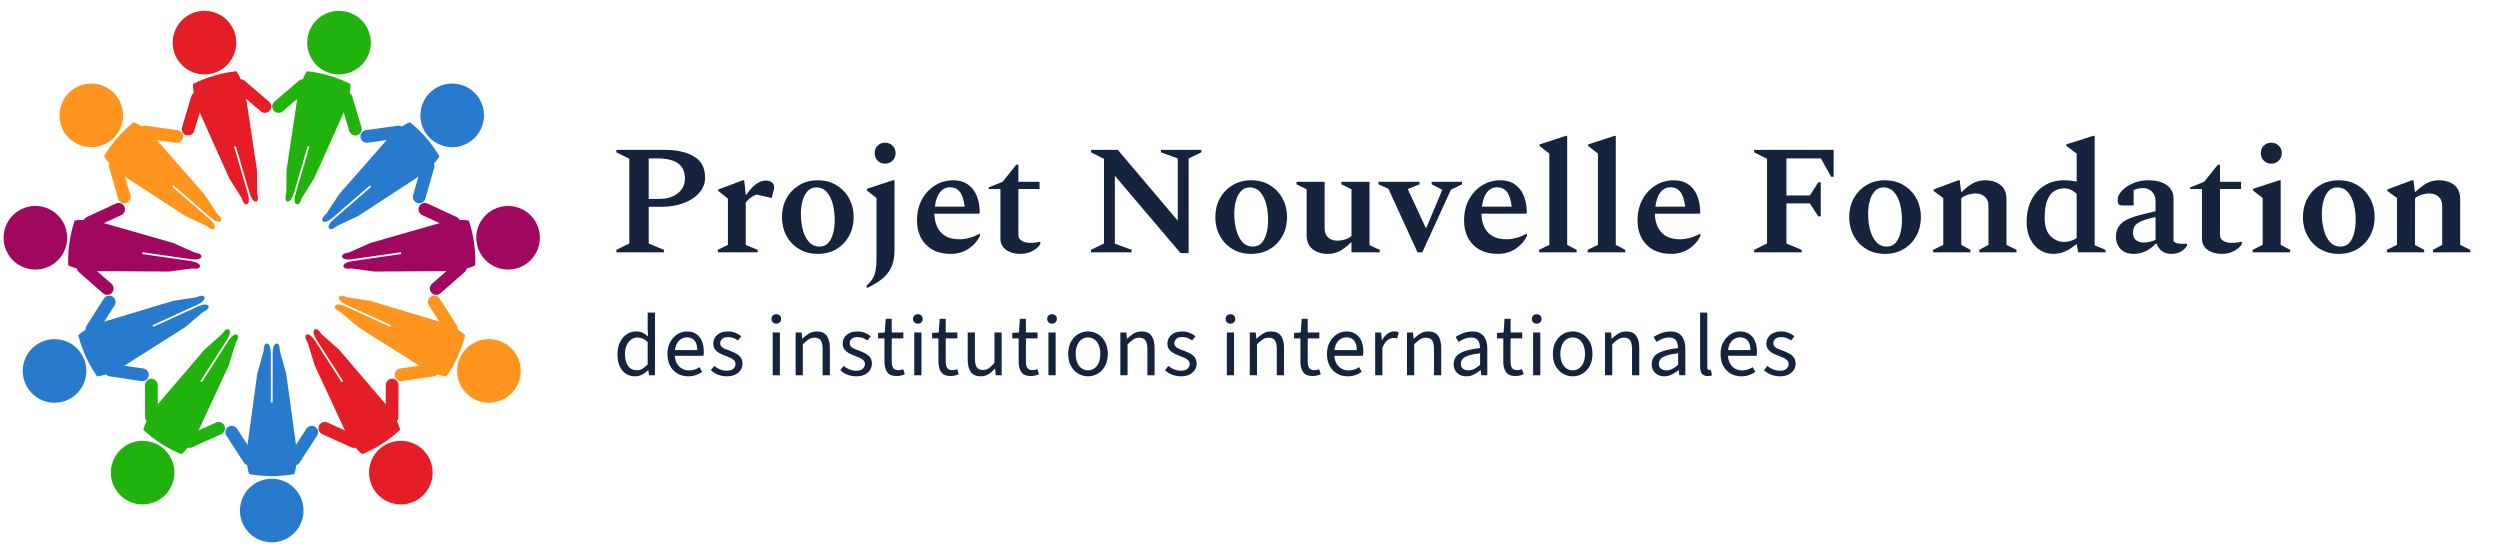
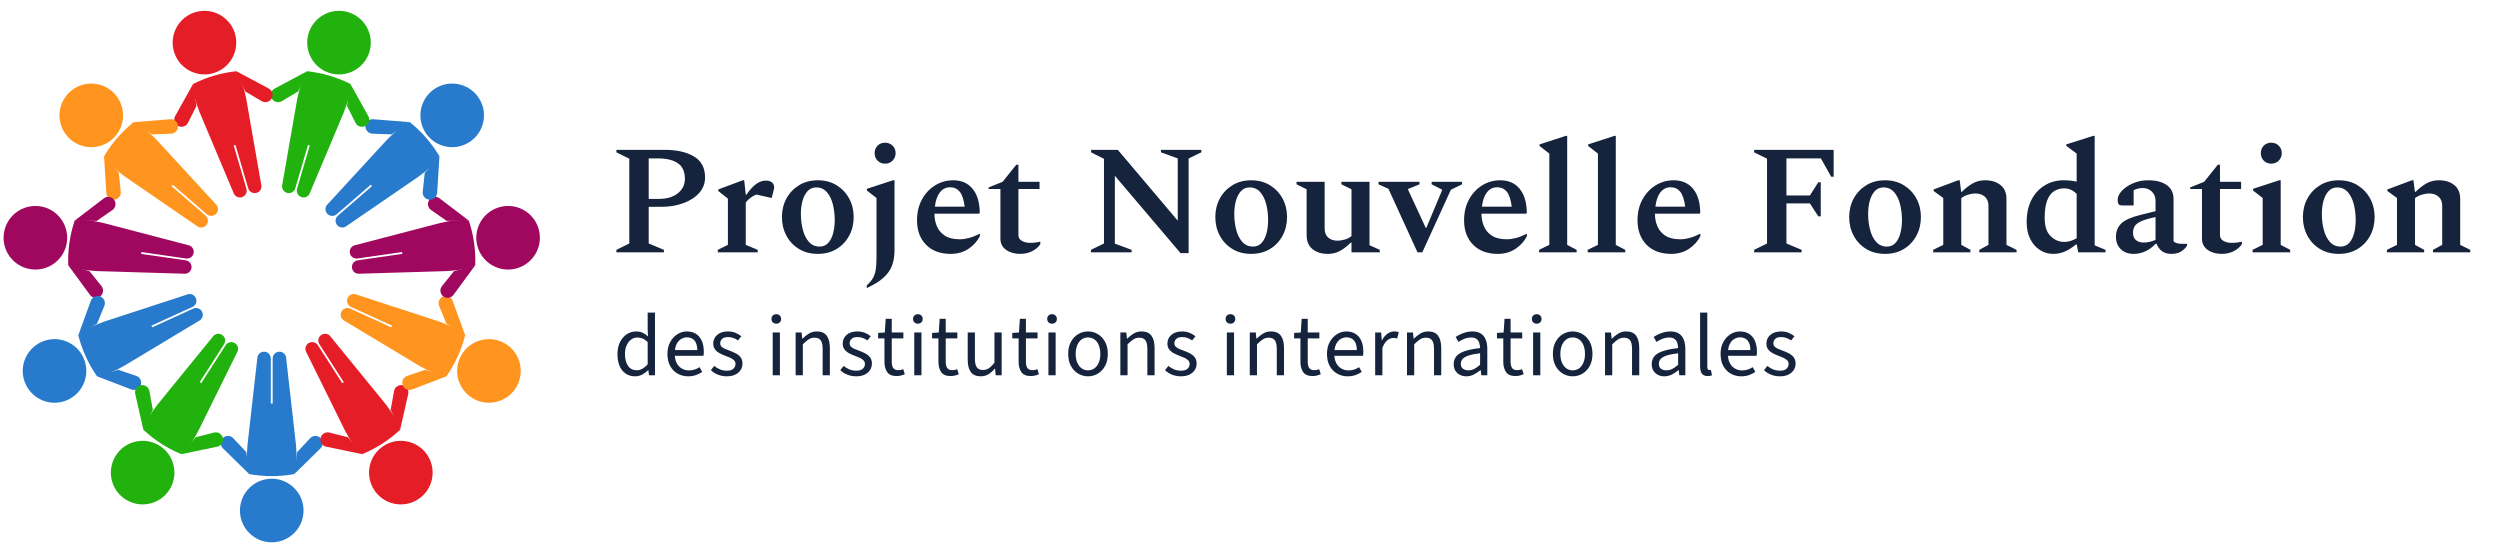
<svg xmlns="http://www.w3.org/2000/svg" viewBox="0 0 1932 420">
  <defs />
  <g transform="scale(0.446809)">
    <g transform="translate(470 470)">
      <g transform="rotate(0)">
        <circle cx="0" cy="413" r="55" fill="#287BCC" />
-         <path d="M 1.6 226 L 1.6 140 Q 2 126 8 124 Q 14 124 14 137 L 25 176 L 42 300 Q 45 334 39 350 Q 0 357 -39 350 Q -45 334 -42 300 L -25 176 L -14 137 Q -14 124 -8 124 Q -2 126 -1.6 140 L -1.6 226 Z" fill="#287BCC" />
-         <path d="M 39 324 L 69.2 277.5" stroke="#287BCC" stroke-width="22" stroke-linecap="round" fill="none" />
-         <path d="M -39 324 L -69.2 277.5" stroke="#287BCC" stroke-width="22" stroke-linecap="round" fill="none" />
+         <path d="M 1.6 228 L 1.6 150 A 11.7 11.7 0 0 1 25 150 L 42 300 Q 45 334 39 350 Q 0 357 -39 350 Q -45 334 -42 300 L -25 150 A 11.7 11.7 0 0 1 -1.6 150 L -1.6 228 Z" fill="#287BCC" />
+         <path d="M 39.0 350.0 L 84.5 305.3 A 12.5 12.5 0 0 0 66.7 287.7 L 44.0 312.0 Z" fill="#287BCC" />
+         <path d="M -39.0 350.0 L -84.5 305.3 A 12.5 12.5 0 0 1 -66.7 287.7 L -44.0 312.0 Z" fill="#287BCC" />
      </g>
      <g transform="rotate(-32.7273)">
        <circle cx="0" cy="413" r="55" fill="#E51D27" />
-         <path d="M 1.6 226 L 1.6 140 Q 2 126 8 124 Q 14 124 14 137 L 25 176 L 42 300 Q 45 334 39 350 Q 0 357 -39 350 Q -45 334 -42 300 L -25 176 L -14 137 Q -14 124 -8 124 Q -2 126 -1.6 140 L -1.6 226 Z" fill="#E51D27" />
-         <path d="M 39 324 L 69.2 277.5" stroke="#E51D27" stroke-width="22" stroke-linecap="round" fill="none" />
-         <path d="M -39 324 L -69.2 277.5" stroke="#E51D27" stroke-width="22" stroke-linecap="round" fill="none" />
+         <path d="M 1.6 228 L 1.6 150 A 11.7 11.7 0 0 1 25 150 L 42 300 Q 45 334 39 350 Q 0 357 -39 350 Q -45 334 -42 300 L -25 150 A 11.7 11.7 0 0 1 -1.6 150 L -1.6 228 Z" fill="#E51D27" />
+         <path d="M 39.0 350.0 L 84.5 305.3 A 12.5 12.5 0 0 0 66.7 287.7 L 44.0 312.0 Z" fill="#E51D27" />
+         <path d="M -39.0 350.0 L -84.5 305.3 A 12.5 12.5 0 0 1 -66.7 287.7 L -44.0 312.0 Z" fill="#E51D27" />
      </g>
      <g transform="rotate(-65.4545)">
        <circle cx="0" cy="413" r="55" fill="#FF941E" />
-         <path d="M 1.6 226 L 1.6 140 Q 2 126 8 124 Q 14 124 14 137 L 25 176 L 42 300 Q 45 334 39 350 Q 0 357 -39 350 Q -45 334 -42 300 L -25 176 L -14 137 Q -14 124 -8 124 Q -2 126 -1.6 140 L -1.6 226 Z" fill="#FF941E" />
-         <path d="M 39 324 L 69.2 277.5" stroke="#FF941E" stroke-width="22" stroke-linecap="round" fill="none" />
-         <path d="M -39 324 L -69.2 277.5" stroke="#FF941E" stroke-width="22" stroke-linecap="round" fill="none" />
+         <path d="M 1.6 228 L 1.6 150 A 11.7 11.7 0 0 1 25 150 L 42 300 Q 45 334 39 350 Q 0 357 -39 350 Q -45 334 -42 300 L -25 150 A 11.7 11.7 0 0 1 -1.6 150 L -1.6 228 Z" fill="#FF941E" />
+         <path d="M 39.0 350.0 L 84.5 305.3 A 12.5 12.5 0 0 0 66.7 287.7 L 44.0 312.0 Z" fill="#FF941E" />
+         <path d="M -39.0 350.0 L -84.5 305.3 A 12.5 12.5 0 0 1 -66.7 287.7 L -44.0 312.0 Z" fill="#FF941E" />
      </g>
      <g transform="rotate(-98.1818)">
        <circle cx="0" cy="413" r="55" fill="#A00860" />
-         <path d="M 1.6 226 L 1.6 140 Q 2 126 8 124 Q 14 124 14 137 L 25 176 L 42 300 Q 45 334 39 350 Q 0 357 -39 350 Q -45 334 -42 300 L -25 176 L -14 137 Q -14 124 -8 124 Q -2 126 -1.6 140 L -1.6 226 Z" fill="#A00860" />
-         <path d="M 39 324 L 69.2 277.5" stroke="#A00860" stroke-width="22" stroke-linecap="round" fill="none" />
-         <path d="M -39 324 L -69.2 277.5" stroke="#A00860" stroke-width="22" stroke-linecap="round" fill="none" />
+         <path d="M 1.6 228 L 1.6 150 A 11.7 11.7 0 0 1 25 150 L 42 300 Q 45 334 39 350 Q 0 357 -39 350 Q -45 334 -42 300 L -25 150 A 11.7 11.7 0 0 1 -1.6 150 L -1.6 228 Z" fill="#A00860" />
+         <path d="M 39.0 350.0 L 84.5 305.3 A 12.5 12.5 0 0 0 66.7 287.7 L 44.0 312.0 Z" fill="#A00860" />
+         <path d="M -39.0 350.0 L -84.5 305.3 A 12.5 12.5 0 0 1 -66.7 287.7 L -44.0 312.0 Z" fill="#A00860" />
      </g>
      <g transform="rotate(-130.9091)">
        <circle cx="0" cy="413" r="55" fill="#287BCC" />
-         <path d="M 1.6 226 L 1.6 140 Q 2 126 8 124 Q 14 124 14 137 L 25 176 L 42 300 Q 45 334 39 350 Q 0 357 -39 350 Q -45 334 -42 300 L -25 176 L -14 137 Q -14 124 -8 124 Q -2 126 -1.6 140 L -1.6 226 Z" fill="#287BCC" />
-         <path d="M 39 324 L 69.2 277.5" stroke="#287BCC" stroke-width="22" stroke-linecap="round" fill="none" />
-         <path d="M -39 324 L -69.2 277.5" stroke="#287BCC" stroke-width="22" stroke-linecap="round" fill="none" />
+         <path d="M 1.6 228 L 1.6 150 A 11.7 11.7 0 0 1 25 150 L 42 300 Q 45 334 39 350 Q 0 357 -39 350 Q -45 334 -42 300 L -25 150 A 11.7 11.7 0 0 1 -1.6 150 L -1.6 228 Z" fill="#287BCC" />
+         <path d="M 39.0 350.0 L 84.5 305.3 A 12.5 12.5 0 0 0 66.7 287.7 L 44.0 312.0 Z" fill="#287BCC" />
+         <path d="M -39.0 350.0 L -84.5 305.3 A 12.5 12.5 0 0 1 -66.7 287.7 L -44.0 312.0 Z" fill="#287BCC" />
      </g>
      <g transform="rotate(-163.6364)">
        <circle cx="0" cy="413" r="55" fill="#21B20D" />
-         <path d="M 1.6 226 L 1.6 140 Q 2 126 8 124 Q 14 124 14 137 L 25 176 L 42 300 Q 45 334 39 350 Q 0 357 -39 350 Q -45 334 -42 300 L -25 176 L -14 137 Q -14 124 -8 124 Q -2 126 -1.6 140 L -1.6 226 Z" fill="#21B20D" />
-         <path d="M 39 324 L 69.2 277.5" stroke="#21B20D" stroke-width="22" stroke-linecap="round" fill="none" />
-         <path d="M -39 324 L -69.2 277.5" stroke="#21B20D" stroke-width="22" stroke-linecap="round" fill="none" />
+         <path d="M 1.6 228 L 1.6 150 A 11.7 11.7 0 0 1 25 150 L 42 300 Q 45 334 39 350 Q 0 357 -39 350 Q -45 334 -42 300 L -25 150 A 11.7 11.7 0 0 1 -1.6 150 L -1.6 228 Z" fill="#21B20D" />
+         <path d="M 39.0 350.0 L 84.5 305.3 A 12.5 12.5 0 0 0 66.7 287.7 L 44.0 312.0 Z" fill="#21B20D" />
+         <path d="M -39.0 350.0 L -84.5 305.3 A 12.5 12.5 0 0 1 -66.7 287.7 L -44.0 312.0 Z" fill="#21B20D" />
      </g>
      <g transform="rotate(-196.3636)">
        <circle cx="0" cy="413" r="55" fill="#E51D27" />
-         <path d="M 1.6 226 L 1.6 140 Q 2 126 8 124 Q 14 124 14 137 L 25 176 L 42 300 Q 45 334 39 350 Q 0 357 -39 350 Q -45 334 -42 300 L -25 176 L -14 137 Q -14 124 -8 124 Q -2 126 -1.6 140 L -1.6 226 Z" fill="#E51D27" />
-         <path d="M 39 324 L 69.2 277.5" stroke="#E51D27" stroke-width="22" stroke-linecap="round" fill="none" />
-         <path d="M -39 324 L -69.2 277.5" stroke="#E51D27" stroke-width="22" stroke-linecap="round" fill="none" />
+         <path d="M 1.6 228 L 1.6 150 A 11.7 11.7 0 0 1 25 150 L 42 300 Q 45 334 39 350 Q 0 357 -39 350 Q -45 334 -42 300 L -25 150 A 11.7 11.7 0 0 1 -1.6 150 L -1.6 228 Z" fill="#E51D27" />
+         <path d="M 39.0 350.0 L 84.5 305.3 A 12.5 12.5 0 0 0 66.7 287.7 L 44.0 312.0 Z" fill="#E51D27" />
+         <path d="M -39.0 350.0 L -84.5 305.3 A 12.5 12.5 0 0 1 -66.7 287.7 L -44.0 312.0 Z" fill="#E51D27" />
      </g>
      <g transform="rotate(-229.0909)">
        <circle cx="0" cy="413" r="55" fill="#FF941E" />
-         <path d="M 1.6 226 L 1.6 140 Q 2 126 8 124 Q 14 124 14 137 L 25 176 L 42 300 Q 45 334 39 350 Q 0 357 -39 350 Q -45 334 -42 300 L -25 176 L -14 137 Q -14 124 -8 124 Q -2 126 -1.6 140 L -1.6 226 Z" fill="#FF941E" />
-         <path d="M 39 324 L 69.2 277.5" stroke="#FF941E" stroke-width="22" stroke-linecap="round" fill="none" />
-         <path d="M -39 324 L -69.2 277.5" stroke="#FF941E" stroke-width="22" stroke-linecap="round" fill="none" />
+         <path d="M 1.6 228 L 1.6 150 A 11.7 11.7 0 0 1 25 150 L 42 300 Q 45 334 39 350 Q 0 357 -39 350 Q -45 334 -42 300 L -25 150 A 11.7 11.7 0 0 1 -1.6 150 L -1.6 228 Z" fill="#FF941E" />
+         <path d="M 39.0 350.0 L 84.5 305.3 A 12.5 12.5 0 0 0 66.7 287.7 L 44.0 312.0 Z" fill="#FF941E" />
+         <path d="M -39.0 350.0 L -84.5 305.3 A 12.5 12.5 0 0 1 -66.7 287.7 L -44.0 312.0 Z" fill="#FF941E" />
      </g>
      <g transform="rotate(-261.8182)">
        <circle cx="0" cy="413" r="55" fill="#A00860" />
-         <path d="M 1.6 226 L 1.6 140 Q 2 126 8 124 Q 14 124 14 137 L 25 176 L 42 300 Q 45 334 39 350 Q 0 357 -39 350 Q -45 334 -42 300 L -25 176 L -14 137 Q -14 124 -8 124 Q -2 126 -1.6 140 L -1.6 226 Z" fill="#A00860" />
-         <path d="M 39 324 L 69.2 277.5" stroke="#A00860" stroke-width="22" stroke-linecap="round" fill="none" />
-         <path d="M -39 324 L -69.2 277.5" stroke="#A00860" stroke-width="22" stroke-linecap="round" fill="none" />
+         <path d="M 1.6 228 L 1.6 150 A 11.7 11.7 0 0 1 25 150 L 42 300 Q 45 334 39 350 Q 0 357 -39 350 Q -45 334 -42 300 L -25 150 A 11.7 11.7 0 0 1 -1.6 150 L -1.6 228 Z" fill="#A00860" />
+         <path d="M 39.0 350.0 L 84.5 305.3 A 12.5 12.5 0 0 0 66.7 287.7 L 44.0 312.0 Z" fill="#A00860" />
+         <path d="M -39.0 350.0 L -84.5 305.3 A 12.5 12.5 0 0 1 -66.7 287.7 L -44.0 312.0 Z" fill="#A00860" />
      </g>
      <g transform="rotate(-294.5455)">
        <circle cx="0" cy="413" r="55" fill="#287BCC" />
-         <path d="M 1.6 226 L 1.6 140 Q 2 126 8 124 Q 14 124 14 137 L 25 176 L 42 300 Q 45 334 39 350 Q 0 357 -39 350 Q -45 334 -42 300 L -25 176 L -14 137 Q -14 124 -8 124 Q -2 126 -1.6 140 L -1.6 226 Z" fill="#287BCC" />
-         <path d="M 39 324 L 69.2 277.5" stroke="#287BCC" stroke-width="22" stroke-linecap="round" fill="none" />
-         <path d="M -39 324 L -69.2 277.5" stroke="#287BCC" stroke-width="22" stroke-linecap="round" fill="none" />
+         <path d="M 1.6 228 L 1.6 150 A 11.7 11.7 0 0 1 25 150 L 42 300 Q 45 334 39 350 Q 0 357 -39 350 Q -45 334 -42 300 L -25 150 A 11.7 11.7 0 0 1 -1.6 150 L -1.6 228 Z" fill="#287BCC" />
+         <path d="M 39.0 350.0 L 84.5 305.3 A 12.5 12.5 0 0 0 66.7 287.7 L 44.0 312.0 Z" fill="#287BCC" />
+         <path d="M -39.0 350.0 L -84.5 305.3 A 12.5 12.5 0 0 1 -66.7 287.7 L -44.0 312.0 Z" fill="#287BCC" />
      </g>
      <g transform="rotate(-327.2727)">
        <circle cx="0" cy="413" r="55" fill="#21B20D" />
-         <path d="M 1.6 226 L 1.6 140 Q 2 126 8 124 Q 14 124 14 137 L 25 176 L 42 300 Q 45 334 39 350 Q 0 357 -39 350 Q -45 334 -42 300 L -25 176 L -14 137 Q -14 124 -8 124 Q -2 126 -1.6 140 L -1.6 226 Z" fill="#21B20D" />
-         <path d="M 39 324 L 69.2 277.5" stroke="#21B20D" stroke-width="22" stroke-linecap="round" fill="none" />
-         <path d="M -39 324 L -69.2 277.5" stroke="#21B20D" stroke-width="22" stroke-linecap="round" fill="none" />
+         <path d="M 1.6 228 L 1.6 150 A 11.7 11.7 0 0 1 25 150 L 42 300 Q 45 334 39 350 Q 0 357 -39 350 Q -45 334 -42 300 L -25 150 A 11.7 11.7 0 0 1 -1.6 150 L -1.6 228 Z" fill="#21B20D" />
+         <path d="M 39.0 350.0 L 84.5 305.3 A 12.5 12.5 0 0 0 66.7 287.7 L 44.0 312.0 Z" fill="#21B20D" />
+         <path d="M -39.0 350.0 L -84.5 305.3 A 12.5 12.5 0 0 1 -66.7 287.7 L -44.0 312.0 Z" fill="#21B20D" />
      </g>
    </g>
  </g>
  <path d="M476.36 195.0V193.08L486.32 188.16V122.64L476.36 117.72V115.8H513.56Q527.72 115.8 536.3 120.9Q544.88 126.0 544.88 137.16Q544.88 143.88 540.44 148.98Q536.0 154.08 528.26 156.96Q520.52 159.84 510.68 159.84H501.32V188.16L513.08 193.08V195.0ZM508.16 122.4H501.32V153.72H509.0Q518.48 153.72 523.88 149.34Q529.28 144.96 529.28 138.24Q529.28 129.84 523.82 126.12Q518.36 122.4 508.16 122.4ZM554.72 195.0V193.08L562.52 189.24V153.48L555.08 147.6V146.4L574.04 139.32H575.12L576.32 150.48H576.8Q581.0 144.48 584.6 142.02Q588.2 139.56 591.8 139.56Q594.8 139.56 596.54 140.94Q598.28 142.32 598.28 144.84Q598.28 145.56 597.8 147.36L596.36 153.0L584.6 150.36Q579.8 152.04 576.32 156.48V189.24L585.56 193.08V195.0ZM632.0 196.2Q623.72 196.2 617.48 192.42Q611.24 188.64 607.76 182.16Q604.28 175.68 604.28 167.76Q604.28 159.84 607.76 153.42Q611.24 147.0 617.48 143.16Q623.72 139.32 632.0 139.32Q640.28 139.32 646.52 143.16Q652.76 147.0 656.24 153.42Q659.72 159.84 659.72 167.76Q659.72 175.68 656.24 182.16Q652.76 188.64 646.52 192.42Q640.28 196.2 632.0 196.2ZM633.44 190.56Q637.52 190.56 640.1 187.68Q642.68 184.8 643.88 180.12Q645.08 175.44 645.08 170.16Q645.08 163.68 643.64 157.92Q642.2 152.16 639.02 148.5Q635.84 144.84 630.8 144.84Q626.72 144.84 624.08 147.72Q621.44 150.6 620.18 155.28Q618.92 159.96 618.92 165.24Q618.92 171.72 620.42 177.54Q621.92 183.36 625.16 186.96Q628.4 190.56 633.44 190.56ZM683.96 126.48Q680.48 126.48 678.2 124.14Q675.92 121.8 675.92 118.32Q675.92 114.84 678.2 112.56Q680.48 110.28 683.96 110.28Q687.44 110.28 689.78 112.56Q692.12 114.84 692.12 118.32Q692.12 121.8 689.78 124.14Q687.44 126.48 683.96 126.48ZM669.8 222.6V220.56Q672.8 217.92 674.42 215.22Q676.04 212.52 676.7 208.8Q677.36 205.08 677.36 199.44V153.0L669.92 147.24V145.92L690.08 139.32H691.28V193.32Q691.28 200.04 689.36 205.2Q687.44 210.36 682.82 214.56Q678.2 218.76 669.8 222.6ZM734.72 196.2Q722.6 196.2 715.64 189.12Q708.68 182.04 708.68 170.28Q708.68 161.16 712.46 154.2Q716.24 147.24 722.6 143.28Q728.96 139.32 736.64 139.32Q746.24 139.32 751.64 145.92Q757.04 152.52 757.16 164.52L756.68 165.12H722.12Q722.12 170.4 724.04 174.9Q725.96 179.4 730.22 182.16Q734.48 184.92 741.68 184.92Q745.04 184.92 748.88 183.9Q752.72 182.88 756.92 180.72H757.28V182.4Q754.4 188.28 748.52 192.24Q742.64 196.2 734.72 196.2ZM734.24 144.72Q729.44 144.72 726.38 148.62Q723.32 152.52 722.48 159.72H745.52Q744.44 151.44 741.62 148.08Q738.8 144.72 734.24 144.72ZM788.36 196.2Q781.88 196.2 777.5 193.08Q773.12 189.96 773.12 184.32V146.04H764.0V144.84L774.8 140.52L785.36 127.32H787.04V140.52H803.36V146.04H787.04V181.68Q787.04 184.68 789.74 186.18Q792.44 187.68 796.04 187.68Q798.32 187.68 800.18 187.44Q802.04 187.2 803.6 186.84L803.96 186.96V188.64Q802.28 191.52 798.14 193.86Q794.0 196.2 788.36 196.2ZM843.08 195.0V193.08L853.16 188.16V122.76L843.2 117.72V115.8H863.84L910.16 170.52V122.4L897.2 117.72V115.8H928.4V117.72L918.56 122.52V195.6H912.32L861.56 135.84V188.28L874.52 193.08V195.0ZM966.92 196.2Q958.64 196.2 952.4 192.42Q946.16 188.64 942.68 182.16Q939.2 175.68 939.2 167.76Q939.2 159.84 942.68 153.42Q946.16 147.0 952.4 143.16Q958.64 139.32 966.92 139.32Q975.2 139.32 981.44 143.16Q987.68 147.0 991.16 153.42Q994.64 159.84 994.64 167.76Q994.64 175.68 991.16 182.16Q987.68 188.64 981.44 192.42Q975.2 196.2 966.92 196.2ZM968.36 190.56Q972.44 190.56 975.02 187.68Q977.6 184.8 978.8 180.12Q980.0 175.44 980.0 170.16Q980.0 163.68 978.56 157.92Q977.12 152.16 973.94 148.5Q970.76 144.84 965.72 144.84Q961.64 144.84 959.0 147.72Q956.36 150.6 955.1 155.28Q953.84 159.96 953.84 165.24Q953.84 171.72 955.34 177.54Q956.84 183.36 960.08 186.96Q963.32 190.56 968.36 190.56ZM1026.08 196.2Q1018.88 196.2 1014.32 192.54Q1009.76 188.88 1009.76 181.68V146.28L1001.96 142.44V140.52H1023.68V176.52Q1023.68 181.2 1026.44 183.6Q1029.2 186.0 1033.64 186.0Q1036.28 186.0 1039.34 185.1Q1042.4 184.2 1044.44 182.4V146.28L1036.64 142.44V140.52H1058.36V189.48L1066.28 193.08V195.0H1044.44V187.44H1043.96Q1039.52 191.76 1035.44 193.98Q1031.36 196.2 1026.08 196.2ZM1095.44 195.0 1073.0 145.92 1065.32 142.44V140.52H1097.0V142.44L1088.12 146.04V146.52L1101.8 176.04H1102.28L1114.4 147.12V146.52L1106.36 142.44V140.52H1129.88V142.44L1121.24 146.64L1099.16 195.0ZM1157.48 196.2Q1145.36 196.2 1138.4 189.12Q1131.44 182.04 1131.44 170.28Q1131.44 161.16 1135.22 154.2Q1139.0 147.24 1145.36 143.28Q1151.72 139.32 1159.4 139.32Q1169.0 139.32 1174.4 145.92Q1179.8 152.52 1179.92 164.52L1179.44 165.12H1144.88Q1144.88 170.4 1146.8 174.9Q1148.72 179.4 1152.98 182.16Q1157.24 184.92 1164.44 184.92Q1167.8 184.92 1171.64 183.9Q1175.48 182.88 1179.68 180.72H1180.04V182.4Q1177.16 188.28 1171.28 192.24Q1165.4 196.2 1157.48 196.2ZM1157.0 144.72Q1152.2 144.72 1149.14 148.62Q1146.08 152.52 1145.24 159.72H1168.28Q1167.2 151.44 1164.38 148.08Q1161.56 144.72 1157.0 144.72ZM1189.4 195.0V193.08L1197.32 189.24V118.68L1189.76 112.8V111.6L1210.04 105.0H1211.12V189.24L1218.44 193.08V195.0ZM1226.96 195.0V193.08L1234.88 189.24V118.68L1227.32 112.8V111.6L1247.6 105.0H1248.68V189.24L1256 193.08V195.0ZM1291.52 196.2Q1279.4 196.2 1272.44 189.12Q1265.48 182.04 1265.48 170.28Q1265.48 161.16 1269.26 154.2Q1273.04 147.24 1279.4 143.28Q1285.76 139.32 1293.44 139.32Q1303.04 139.32 1308.44 145.92Q1313.84 152.52 1313.96 164.52L1313.48 165.12H1278.92Q1278.92 170.4 1280.84 174.9Q1282.76 179.4 1287.02 182.16Q1291.28 184.92 1298.48 184.92Q1301.84 184.92 1305.68 183.9Q1309.52 182.88 1313.72 180.72H1314.08V182.4Q1311.2 188.28 1305.32 192.24Q1299.44 196.2 1291.52 196.2ZM1291.04 144.72Q1286.24 144.72 1283.18 148.62Q1280.12 152.52 1279.28 159.72H1302.32Q1301.24 151.44 1298.42 148.08Q1295.6 144.72 1291.04 144.72ZM1355.6 195.0V193.08L1365.56 188.16V122.64L1355.6 117.72V115.8H1417.04V136.56H1415.12L1407.2 122.4H1380.56V151.08H1398.68L1405.16 140.88H1407.08V167.16H1405.16L1398.68 157.2H1380.56V188.16L1392.32 193.08V195.0ZM1456.76 196.2Q1448.48 196.2 1442.24 192.42Q1436.0 188.64 1432.52 182.16Q1429.04 175.68 1429.04 167.76Q1429.04 159.84 1432.52 153.42Q1436.0 147.0 1442.24 143.16Q1448.48 139.32 1456.76 139.32Q1465.04 139.32 1471.28 143.16Q1477.52 147.0 1481.0 153.42Q1484.48 159.84 1484.48 167.76Q1484.48 175.68 1481.0 182.16Q1477.52 188.64 1471.28 192.42Q1465.04 196.2 1456.76 196.2ZM1458.2 190.56Q1462.28 190.56 1464.86 187.68Q1467.44 184.8 1468.64 180.12Q1469.84 175.44 1469.84 170.16Q1469.84 163.68 1468.4 157.92Q1466.96 152.16 1463.78 148.5Q1460.6 144.84 1455.56 144.84Q1451.48 144.84 1448.84 147.72Q1446.2 150.6 1444.94 155.28Q1443.68 159.96 1443.68 165.24Q1443.68 171.72 1445.18 177.54Q1446.68 183.36 1449.92 186.96Q1453.16 190.56 1458.2 190.56ZM1493.96 195.0V193.08L1501.76 189.24V153.0L1494.32 147.6V146.4L1513.28 139.32H1514.48L1515.56 148.2H1516.16Q1520.6 143.88 1524.74 141.6Q1528.88 139.32 1534.16 139.32Q1541.36 139.32 1545.98 142.98Q1550.6 146.64 1550.6 153.84V189.24L1558.4 193.08V195.0H1529.6V193.08L1536.68 189.24V159.0Q1536.68 154.44 1533.86 151.98Q1531.04 149.52 1526.72 149.52Q1523.96 149.52 1520.84 150.48Q1517.72 151.44 1515.68 153.12V189.24L1522.76 193.08V195.0ZM1586.72 196.2Q1581.08 196.2 1576.4 193.2Q1571.72 190.2 1568.96 184.68Q1566.2 179.16 1566.2 171.72Q1566.2 161.52 1569.98 154.32Q1573.76 147.12 1580.24 143.22Q1586.72 139.32 1594.76 139.32Q1600.52 139.32 1604.84 140.4V118.68L1596.8 112.68V111.6L1617.56 105.0H1618.76V189.6L1627.16 193.08V195.0H1606.04L1604.96 189.0H1604.24Q1599.68 192.72 1595.54 194.46Q1591.4 196.2 1586.72 196.2ZM1580.12 168.36Q1580.12 177.96 1584.68 182.46Q1589.24 186.96 1595.24 186.96Q1600.04 186.96 1604.84 184.08V149.76Q1602.68 147.72 1600.34 146.64Q1598 145.56 1595.12 145.56Q1591.04 145.56 1587.62 147.6Q1584.2 149.64 1582.16 154.62Q1580.12 159.6 1580.12 168.36ZM1648.88 196.2Q1642.76 196.2 1638.98 192.6Q1635.2 189.0 1635.2 183.0Q1635.2 176.76 1639.28 172.74Q1643.36 168.72 1654.16 166.08L1665.8 163.2V155.28Q1665.8 150.84 1662.98 148.08Q1660.16 145.32 1655.96 145.32Q1654.28 145.32 1652.6 145.68Q1650.92 146.04 1648.88 147.0V158.76H1640.12Q1638.08 158.76 1637.3 157.8Q1636.52 156.84 1636.52 154.44Q1636.52 150.96 1639.76 147.48Q1643 144.0 1648.34 141.66Q1653.68 139.32 1660.04 139.32Q1669.4 139.32 1674.56 143.1Q1679.72 146.88 1679.72 153.72V186.48Q1680.56 187.32 1682.06 187.86Q1683.56 188.4 1685.84 188.4H1689.8L1690.16 188.76V189.84Q1688.72 192.24 1685.72 194.22Q1682.72 196.2 1678.04 196.2Q1673.6 196.2 1670.78 194.1Q1667.96 192.0 1666.64 188.4H1665.8Q1662.56 192.0 1658.18 194.1Q1653.8 196.2 1648.88 196.2ZM1648.4 179.88Q1648.4 183.6 1650.62 185.52Q1652.84 187.44 1656.8 187.44Q1661 187.44 1665.8 185.4V167.76Q1658.24 169.32 1654.52 171.06Q1650.8 172.8 1649.6 174.96Q1648.4 177.12 1648.4 179.88ZM1716.92 196.2Q1710.44 196.2 1706.06 193.08Q1701.68 189.96 1701.68 184.32V146.04H1692.56V144.84L1703.36 140.52L1713.92 127.32H1715.6V140.52H1731.92V146.04H1715.6V181.68Q1715.6 184.68 1718.3 186.18Q1721 187.68 1724.6 187.68Q1726.88 187.68 1728.74 187.44Q1730.6 187.2 1732.16 186.84L1732.52 186.96V188.64Q1730.84 191.52 1726.7 193.86Q1722.56 196.2 1716.92 196.2ZM1755.2 126.48Q1751.72 126.48 1749.44 124.14Q1747.16 121.8 1747.16 118.32Q1747.16 114.84 1749.44 112.56Q1751.72 110.28 1755.2 110.28Q1758.68 110.28 1761.02 112.56Q1763.36 114.84 1763.36 118.32Q1763.36 121.8 1761.02 124.14Q1758.68 126.48 1755.2 126.48ZM1740.8 195.0V193.08L1748.6 189.24V153.0L1741.16 147.24V145.92L1761.32 139.32H1762.52V189.24L1769.84 193.08V195.0ZM1807.4 196.2Q1799.12 196.2 1792.88 192.42Q1786.64 188.64 1783.16 182.16Q1779.68 175.68 1779.68 167.76Q1779.68 159.84 1783.16 153.42Q1786.64 147.0 1792.88 143.16Q1799.12 139.32 1807.4 139.32Q1815.68 139.32 1821.92 143.16Q1828.16 147.0 1831.64 153.42Q1835.12 159.84 1835.12 167.76Q1835.12 175.68 1831.64 182.16Q1828.16 188.64 1821.92 192.42Q1815.68 196.2 1807.4 196.2ZM1808.84 190.56Q1812.92 190.56 1815.5 187.68Q1818.08 184.8 1819.28 180.12Q1820.48 175.44 1820.48 170.16Q1820.48 163.68 1819.04 157.92Q1817.6 152.16 1814.42 148.5Q1811.24 144.84 1806.2 144.84Q1802.12 144.84 1799.48 147.72Q1796.84 150.6 1795.58 155.28Q1794.32 159.96 1794.32 165.24Q1794.32 171.72 1795.82 177.54Q1797.32 183.36 1800.56 186.96Q1803.8 190.56 1808.84 190.56ZM1844.6 195.0V193.08L1852.4 189.24V153.0L1844.96 147.6V146.4L1863.92 139.32H1865.12L1866.2 148.2H1866.8Q1871.24 143.88 1875.38 141.6Q1879.52 139.32 1884.8 139.32Q1892 139.32 1896.62 142.98Q1901.24 146.64 1901.24 153.84V189.24L1909.04 193.08V195.0H1880.24V193.08L1887.32 189.24V159.0Q1887.32 154.44 1884.5 151.98Q1881.68 149.52 1877.36 149.52Q1874.6 149.52 1871.48 150.48Q1868.36 151.44 1866.32 153.12V189.24L1873.4 193.08V195.0Z" fill="#15233d" />
  <path d="M490.864 290.816Q484.608 290.816 480.902 286.294Q477.196 281.772 477.196 273.544Q477.196 268.172 479.202 264.262Q481.208 260.352 484.472 258.244Q487.736 256.136 491.544 256.136Q494.468 256.136 496.542 257.122Q498.616 258.108 500.792 259.944L500.52 254.3V241.584H506.164V290.0H501.54L501.064 286.124H500.86Q498.956 288.028 496.372 289.422Q493.788 290.816 490.864 290.816ZM492.088 286.124Q494.4 286.124 496.44 284.968Q498.48 283.812 500.52 281.568V264.296Q498.48 262.392 496.508 261.61Q494.536 260.828 492.496 260.828Q489.844 260.828 487.702 262.426Q485.56 264.024 484.268 266.846Q482.976 269.668 482.976 273.476Q482.976 279.392 485.356 282.758Q487.736 286.124 492.088 286.124ZM531.712 290.816Q527.292 290.816 523.654 288.742Q520.016 286.668 517.908 282.826Q515.8 278.984 515.8 273.476Q515.8 268.104 517.976 264.228Q520.152 260.352 523.552 258.244Q526.952 256.136 530.76 256.136Q534.976 256.136 537.934 258.074Q540.892 260.012 542.388 263.48Q543.884 266.948 543.884 271.64Q543.884 272.524 543.85 273.34Q543.816 274.156 543.612 274.972H519.812V270.552H538.852Q538.852 265.792 536.778 263.242Q534.704 260.692 530.828 260.692Q528.584 260.692 526.408 261.95Q524.232 263.208 522.838 265.996Q521.444 268.784 521.444 273.408Q521.444 277.624 522.906 280.48Q524.368 283.336 526.884 284.798Q529.4 286.26 532.392 286.26Q534.772 286.26 536.846 285.58Q538.92 284.9 540.62 283.744L542.66 287.416Q540.484 288.912 537.798 289.864Q535.112 290.816 531.712 290.816ZM561.68 290.816Q558.076 290.816 554.846 289.558Q551.616 288.3 549.372 286.056L551.956 282.792Q554.132 284.56 556.478 285.512Q558.824 286.464 561.884 286.464Q565.148 286.464 566.78 284.934Q568.412 283.404 568.412 281.296Q568.412 279.596 567.29 278.474Q566.168 277.352 564.502 276.57Q562.836 275.788 560.932 275.108Q558.484 274.224 556.24 273.034Q553.996 271.844 552.602 270.042Q551.208 268.24 551.208 265.52Q551.208 261.508 554.234 258.822Q557.26 256.136 562.632 256.136Q565.692 256.136 568.344 257.19Q570.996 258.244 572.9 259.876L570.316 263.072Q568.548 261.848 566.712 261.168Q564.876 260.488 562.632 260.488Q559.504 260.488 558.042 261.916Q556.58 263.344 556.58 265.248Q556.58 266.744 557.464 267.73Q558.348 268.716 559.946 269.464Q561.544 270.212 563.584 270.892Q566.168 271.844 568.514 273.034Q570.86 274.224 572.322 276.094Q573.784 277.964 573.784 280.956Q573.784 283.676 572.39 285.886Q570.996 288.096 568.31 289.456Q565.624 290.816 561.68 290.816ZM597.136 290.0V256.952H602.712V290.0ZM599.924 250.152Q598.292 250.152 597.238 249.132Q596.184 248.112 596.184 246.48Q596.184 244.848 597.238 243.828Q598.292 242.808 599.924 242.808Q601.556 242.808 602.61 243.828Q603.664 244.848 603.664 246.48Q603.664 248.112 602.61 249.132Q601.556 250.152 599.924 250.152ZM614.864 290.0V256.952H619.488L619.964 261.712H620.168Q622.548 259.332 625.2 257.734Q627.852 256.136 631.252 256.136Q636.488 256.136 638.902 259.434Q641.316 262.732 641.316 269.056V290.0H635.74V269.804Q635.74 265.112 634.278 263.038Q632.816 260.964 629.484 260.964Q626.968 260.964 624.962 262.256Q622.956 263.548 620.44 266.064V290.0ZM661.696 290.816Q658.092 290.816 654.862 289.558Q651.632 288.3 649.388 286.056L651.972 282.792Q654.148 284.56 656.494 285.512Q658.84 286.464 661.9 286.464Q665.164 286.464 666.796 284.934Q668.428 283.404 668.428 281.296Q668.428 279.596 667.306 278.474Q666.184 277.352 664.518 276.57Q662.852 275.788 660.948 275.108Q658.5 274.224 656.256 273.034Q654.012 271.844 652.618 270.042Q651.224 268.24 651.224 265.52Q651.224 261.508 654.25 258.822Q657.276 256.136 662.648 256.136Q665.708 256.136 668.36 257.19Q671.012 258.244 672.916 259.876L670.332 263.072Q668.564 261.848 666.728 261.168Q664.892 260.488 662.648 260.488Q659.52 260.488 658.058 261.916Q656.596 263.344 656.596 265.248Q656.596 266.744 657.48 267.73Q658.364 268.716 659.962 269.464Q661.56 270.212 663.6 270.892Q666.184 271.844 668.53 273.034Q670.876 274.224 672.338 276.094Q673.8 277.964 673.8 280.956Q673.8 283.676 672.406 285.886Q671.012 288.096 668.326 289.456Q665.64 290.816 661.696 290.816ZM692.956 290.612Q687.72 290.612 685.612 287.552Q683.504 284.492 683.504 279.596V261.508H678.608V257.292L683.776 256.952L684.456 246.344H689.148V256.952H698.124V261.508H689.148V279.664Q689.148 282.656 690.27 284.356Q691.392 286.056 694.248 286.056Q695.132 286.056 696.084 285.886Q697.036 285.716 697.988 285.24L699.212 289.184Q697.92 289.796 696.288 290.204Q694.656 290.612 692.956 290.612ZM706.536 290.0V256.952H712.112V290.0ZM709.324 250.152Q707.692 250.152 706.638 249.132Q705.584 248.112 705.584 246.48Q705.584 244.848 706.638 243.828Q707.692 242.808 709.324 242.808Q710.956 242.808 712.01 243.828Q713.064 244.848 713.064 246.48Q713.064 248.112 712.01 249.132Q710.956 250.152 709.324 250.152ZM734.668 290.612Q729.432 290.612 727.324 287.552Q725.216 284.492 725.216 279.596V261.508H720.32V257.292L725.488 256.952L726.168 246.344H730.86V256.952H739.836V261.508H730.86V279.664Q730.86 282.656 731.982 284.356Q733.104 286.056 735.96 286.056Q736.844 286.056 737.796 285.886Q738.748 285.716 739.7 285.24L740.924 289.184Q739.632 289.796 738.0 290.204Q736.368 290.612 734.668 290.612ZM757.904 290.816Q752.668 290.816 750.254 287.518Q747.84 284.22 747.84 277.896V256.952H753.416V277.148Q753.416 281.772 754.878 283.846Q756.34 285.92 759.604 285.92Q762.12 285.92 764.126 284.594Q766.132 283.268 768.512 280.412V256.952H774.088V290.0H769.464L768.988 284.832H768.784Q766.54 287.552 763.922 289.184Q761.304 290.816 757.904 290.816ZM796.644 290.612Q791.408 290.612 789.3 287.552Q787.192 284.492 787.192 279.596V261.508H782.296V257.292L787.464 256.952L788.144 246.344H792.836V256.952H801.812V261.508H792.836V279.664Q792.836 282.656 793.958 284.356Q795.08 286.056 797.936 286.056Q798.82 286.056 799.772 285.886Q800.724 285.716 801.676 285.24L802.9 289.184Q801.608 289.796 799.976 290.204Q798.344 290.612 796.644 290.612ZM810.224 290.0V256.952H815.8V290.0ZM813.012 250.152Q811.38 250.152 810.326 249.132Q809.272 248.112 809.272 246.48Q809.272 244.848 810.326 243.828Q811.38 242.808 813.012 242.808Q814.644 242.808 815.698 243.828Q816.752 244.848 816.752 246.48Q816.752 248.112 815.698 249.132Q814.644 250.152 813.012 250.152ZM840.804 290.816Q836.792 290.816 833.29 288.776Q829.788 286.736 827.646 282.86Q825.504 278.984 825.504 273.544Q825.504 267.968 827.646 264.092Q829.788 260.216 833.29 258.176Q836.792 256.136 840.804 256.136Q844.884 256.136 848.352 258.176Q851.82 260.216 853.962 264.092Q856.104 267.968 856.104 273.544Q856.104 278.984 853.962 282.86Q851.82 286.736 848.352 288.776Q844.884 290.816 840.804 290.816ZM840.804 286.192Q843.66 286.192 845.836 284.594Q848.012 282.996 849.168 280.14Q850.324 277.284 850.324 273.544Q850.324 269.736 849.168 266.846Q848.012 263.956 845.836 262.358Q843.66 260.76 840.804 260.76Q837.948 260.76 835.806 262.358Q833.664 263.956 832.474 266.846Q831.284 269.736 831.284 273.544Q831.284 277.284 832.474 280.14Q833.664 282.996 835.806 284.594Q837.948 286.192 840.804 286.192ZM865.808 290.0V256.952H870.432L870.908 261.712H871.112Q873.492 259.332 876.144 257.734Q878.796 256.136 882.196 256.136Q887.432 256.136 889.846 259.434Q892.26 262.732 892.26 269.056V290.0H886.684V269.804Q886.684 265.112 885.222 263.038Q883.76 260.964 880.428 260.964Q877.912 260.964 875.906 262.256Q873.9 263.548 871.384 266.064V290.0ZM912.64 290.816Q909.036 290.816 905.806 289.558Q902.576 288.3 900.332 286.056L902.916 282.792Q905.092 284.56 907.438 285.512Q909.784 286.464 912.844 286.464Q916.108 286.464 917.74 284.934Q919.372 283.404 919.372 281.296Q919.372 279.596 918.25 278.474Q917.128 277.352 915.462 276.57Q913.796 275.788 911.892 275.108Q909.444 274.224 907.2 273.034Q904.956 271.844 903.562 270.042Q902.168 268.24 902.168 265.52Q902.168 261.508 905.194 258.822Q908.22 256.136 913.592 256.136Q916.652 256.136 919.304 257.19Q921.956 258.244 923.86 259.876L921.276 263.072Q919.508 261.848 917.672 261.168Q915.836 260.488 913.592 260.488Q910.464 260.488 909.002 261.916Q907.54 263.344 907.54 265.248Q907.54 266.744 908.424 267.73Q909.308 268.716 910.906 269.464Q912.504 270.212 914.544 270.892Q917.128 271.844 919.474 273.034Q921.82 274.224 923.282 276.094Q924.744 277.964 924.744 280.956Q924.744 283.676 923.35 285.886Q921.956 288.096 919.27 289.456Q916.584 290.816 912.64 290.816ZM948.096 290.0V256.952H953.672V290.0ZM950.884 250.152Q949.252 250.152 948.198 249.132Q947.144 248.112 947.144 246.48Q947.144 244.848 948.198 243.828Q949.252 242.808 950.884 242.808Q952.516 242.808 953.57 243.828Q954.624 244.848 954.624 246.48Q954.624 248.112 953.57 249.132Q952.516 250.152 950.884 250.152ZM965.824 290.0V256.952H970.448L970.924 261.712H971.128Q973.508 259.332 976.16 257.734Q978.812 256.136 982.212 256.136Q987.448 256.136 989.862 259.434Q992.276 262.732 992.276 269.056V290.0H986.7V269.804Q986.7 265.112 985.238 263.038Q983.776 260.964 980.444 260.964Q977.928 260.964 975.922 262.256Q973.916 263.548 971.4 266.064V290.0ZM1014.424 290.612Q1009.188 290.612 1007.08 287.552Q1004.972 284.492 1004.972 279.596V261.508H1000.076V257.292L1005.244 256.952L1005.924 246.344H1010.616V256.952H1019.592V261.508H1010.616V279.664Q1010.616 282.656 1011.738 284.356Q1012.86 286.056 1015.716 286.056Q1016.6 286.056 1017.552 285.886Q1018.504 285.716 1019.456 285.24L1020.68 289.184Q1019.388 289.796 1017.756 290.204Q1016.124 290.612 1014.424 290.612ZM1041.4 290.816Q1036.98 290.816 1033.342 288.742Q1029.704 286.668 1027.596 282.826Q1025.488 278.984 1025.488 273.476Q1025.488 268.104 1027.664 264.228Q1029.84 260.352 1033.24 258.244Q1036.64 256.136 1040.448 256.136Q1044.664 256.136 1047.622 258.074Q1050.58 260.012 1052.076 263.48Q1053.572 266.948 1053.572 271.64Q1053.572 272.524 1053.538 273.34Q1053.504 274.156 1053.3 274.972H1029.5V270.552H1048.54Q1048.54 265.792 1046.466 263.242Q1044.392 260.692 1040.516 260.692Q1038.272 260.692 1036.096 261.95Q1033.92 263.208 1032.526 265.996Q1031.132 268.784 1031.132 273.408Q1031.132 277.624 1032.594 280.48Q1034.056 283.336 1036.572 284.798Q1039.088 286.26 1042.08 286.26Q1044.46 286.26 1046.534 285.58Q1048.608 284.9 1050.308 283.744L1052.348 287.416Q1050.172 288.912 1047.486 289.864Q1044.8 290.816 1041.4 290.816ZM1062.732 290.0V256.952H1067.356L1067.832 262.936H1068.036Q1069.668 259.808 1072.116 257.972Q1074.564 256.136 1077.42 256.136Q1078.508 256.136 1079.324 256.272Q1080.14 256.408 1080.956 256.816L1079.732 261.576Q1078.984 261.372 1078.338 261.27Q1077.692 261.168 1076.672 261.168Q1074.564 261.168 1072.286 262.868Q1070.008 264.568 1068.308 268.784V290.0ZM1087.328 290.0V256.952H1091.952L1092.428 261.712H1092.632Q1095.012 259.332 1097.664 257.734Q1100.316 256.136 1103.716 256.136Q1108.952 256.136 1111.366 259.434Q1113.78 262.732 1113.78 269.056V290.0H1108.204V269.804Q1108.204 265.112 1106.742 263.038Q1105.28 260.964 1101.948 260.964Q1099.432 260.964 1097.426 262.256Q1095.42 263.548 1092.904 266.064V290.0ZM1133.14 290.816Q1130.42 290.816 1128.21 289.694Q1126.0 288.572 1124.708 286.498Q1123.416 284.424 1123.416 281.432Q1123.416 275.856 1128.312 273.0Q1133.208 270.144 1143.816 268.988Q1143.748 266.948 1143.17 265.044Q1142.592 263.14 1141.096 261.984Q1139.6 260.828 1136.948 260.828Q1134.092 260.828 1131.576 261.882Q1129.06 262.936 1127.088 264.228L1124.912 260.42Q1126.408 259.4 1128.448 258.414Q1130.488 257.428 1132.868 256.782Q1135.248 256.136 1137.9 256.136Q1141.912 256.136 1144.462 257.802Q1147.012 259.468 1148.202 262.528Q1149.392 265.588 1149.392 269.736V290.0H1144.768L1144.292 286.056H1144.088Q1141.708 288.028 1138.988 289.422Q1136.268 290.816 1133.14 290.816ZM1134.704 286.192Q1137.152 286.192 1139.294 285.104Q1141.436 284.016 1143.816 281.908V273.0Q1138.24 273.68 1135.01 274.734Q1131.78 275.788 1130.352 277.352Q1128.924 278.916 1128.924 281.092Q1128.924 283.812 1130.624 285.002Q1132.324 286.192 1134.704 286.192ZM1171.2 290.612Q1165.964 290.612 1163.856 287.552Q1161.748 284.492 1161.748 279.596V261.508H1156.852V257.292L1162.02 256.952L1162.7 246.344H1167.392V256.952H1176.368V261.508H1167.392V279.664Q1167.392 282.656 1168.514 284.356Q1169.636 286.056 1172.492 286.056Q1173.376 286.056 1174.328 285.886Q1175.28 285.716 1176.232 285.24L1177.456 289.184Q1176.164 289.796 1174.532 290.204Q1172.9 290.612 1171.2 290.612ZM1184.78 290.0V256.952H1190.356V290.0ZM1187.568 250.152Q1185.936 250.152 1184.882 249.132Q1183.828 248.112 1183.828 246.48Q1183.828 244.848 1184.882 243.828Q1185.936 242.808 1187.568 242.808Q1189.2 242.808 1190.254 243.828Q1191.308 244.848 1191.308 246.48Q1191.308 248.112 1190.254 249.132Q1189.2 250.152 1187.568 250.152ZM1215.36 290.816Q1211.348 290.816 1207.846 288.776Q1204.344 286.736 1202.202 282.86Q1200.06 278.984 1200.06 273.544Q1200.06 267.968 1202.202 264.092Q1204.344 260.216 1207.846 258.176Q1211.348 256.136 1215.36 256.136Q1219.44 256.136 1222.908 258.176Q1226.376 260.216 1228.518 264.092Q1230.66 267.968 1230.66 273.544Q1230.66 278.984 1228.518 282.86Q1226.376 286.736 1222.908 288.776Q1219.44 290.816 1215.36 290.816ZM1215.36 286.192Q1218.216 286.192 1220.392 284.594Q1222.568 282.996 1223.724 280.14Q1224.88 277.284 1224.88 273.544Q1224.88 269.736 1223.724 266.846Q1222.568 263.956 1220.392 262.358Q1218.216 260.76 1215.36 260.76Q1212.504 260.76 1210.362 262.358Q1208.22 263.956 1207.03 266.846Q1205.84 269.736 1205.84 273.544Q1205.84 277.284 1207.03 280.14Q1208.22 282.996 1210.362 284.594Q1212.504 286.192 1215.36 286.192ZM1240.364 290.0V256.952H1244.988L1245.464 261.712H1245.668Q1248.048 259.332 1250.7 257.734Q1253.352 256.136 1256.752 256.136Q1261.988 256.136 1264.402 259.434Q1266.816 262.732 1266.816 269.056V290.0H1261.24V269.804Q1261.24 265.112 1259.778 263.038Q1258.316 260.964 1254.984 260.964Q1252.468 260.964 1250.462 262.256Q1248.456 263.548 1245.94 266.064V290.0ZM1286.176 290.816Q1283.456 290.816 1281.246 289.694Q1279.036 288.572 1277.744 286.498Q1276.452 284.424 1276.452 281.432Q1276.452 275.856 1281.348 273.0Q1286.244 270.144 1296.852 268.988Q1296.784 266.948 1296.206 265.044Q1295.628 263.14 1294.132 261.984Q1292.636 260.828 1289.984 260.828Q1287.128 260.828 1284.612 261.882Q1282.096 262.936 1280.124 264.228L1277.948 260.42Q1279.444 259.4 1281.484 258.414Q1283.524 257.428 1285.904 256.782Q1288.284 256.136 1290.936 256.136Q1294.948 256.136 1297.498 257.802Q1300.048 259.468 1301.238 262.528Q1302.428 265.588 1302.428 269.736V290.0H1297.804L1297.328 286.056H1297.124Q1294.744 288.028 1292.024 289.422Q1289.304 290.816 1286.176 290.816ZM1287.74 286.192Q1290.188 286.192 1292.33 285.104Q1294.472 284.016 1296.852 281.908V273.0Q1291.276 273.68 1288.046 274.734Q1284.816 275.788 1283.388 277.352Q1281.96 278.916 1281.96 281.092Q1281.96 283.812 1283.66 285.002Q1285.36 286.192 1287.74 286.192ZM1319.748 290.612Q1317.64 290.612 1316.348 289.762Q1315.056 288.912 1314.444 287.246Q1313.832 285.58 1313.832 283.2V241.584H1319.408V283.608Q1319.408 284.968 1319.884 285.478Q1320.36 285.988 1321.04 285.988Q1321.312 285.988 1321.55 285.954Q1321.788 285.92 1322.196 285.852L1323.012 290.068Q1322.4 290.272 1321.618 290.442Q1320.836 290.612 1319.748 290.612ZM1345.568 290.816Q1341.148 290.816 1337.51 288.742Q1333.872 286.668 1331.764 282.826Q1329.656 278.984 1329.656 273.476Q1329.656 268.104 1331.832 264.228Q1334.008 260.352 1337.408 258.244Q1340.808 256.136 1344.616 256.136Q1348.832 256.136 1351.79 258.074Q1354.748 260.012 1356.244 263.48Q1357.74 266.948 1357.74 271.64Q1357.74 272.524 1357.706 273.34Q1357.672 274.156 1357.468 274.972H1333.668V270.552H1352.708Q1352.708 265.792 1350.634 263.242Q1348.56 260.692 1344.684 260.692Q1342.44 260.692 1340.264 261.95Q1338.088 263.208 1336.694 265.996Q1335.3 268.784 1335.3 273.408Q1335.3 277.624 1336.762 280.48Q1338.224 283.336 1340.74 284.798Q1343.256 286.26 1346.248 286.26Q1348.628 286.26 1350.702 285.58Q1352.776 284.9 1354.476 283.744L1356.516 287.416Q1354.34 288.912 1351.654 289.864Q1348.968 290.816 1345.568 290.816ZM1375.536 290.816Q1371.932 290.816 1368.702 289.558Q1365.472 288.3 1363.228 286.056L1365.812 282.792Q1367.988 284.56 1370.334 285.512Q1372.68 286.464 1375.74 286.464Q1379.004 286.464 1380.636 284.934Q1382.268 283.404 1382.268 281.296Q1382.268 279.596 1381.146 278.474Q1380.024 277.352 1378.358 276.57Q1376.692 275.788 1374.788 275.108Q1372.34 274.224 1370.096 273.034Q1367.852 271.844 1366.458 270.042Q1365.064 268.24 1365.064 265.52Q1365.064 261.508 1368.09 258.822Q1371.116 256.136 1376.488 256.136Q1379.548 256.136 1382.2 257.19Q1384.852 258.244 1386.756 259.876L1384.172 263.072Q1382.404 261.848 1380.568 261.168Q1378.732 260.488 1376.488 260.488Q1373.36 260.488 1371.898 261.916Q1370.436 263.344 1370.436 265.248Q1370.436 266.744 1371.32 267.73Q1372.204 268.716 1373.802 269.464Q1375.4 270.212 1377.44 270.892Q1380.024 271.844 1382.37 273.034Q1384.716 274.224 1386.178 276.094Q1387.64 277.964 1387.64 280.956Q1387.64 283.676 1386.246 285.886Q1384.852 288.096 1382.166 289.456Q1379.48 290.816 1375.536 290.816Z" fill="#15233d" />
</svg>
